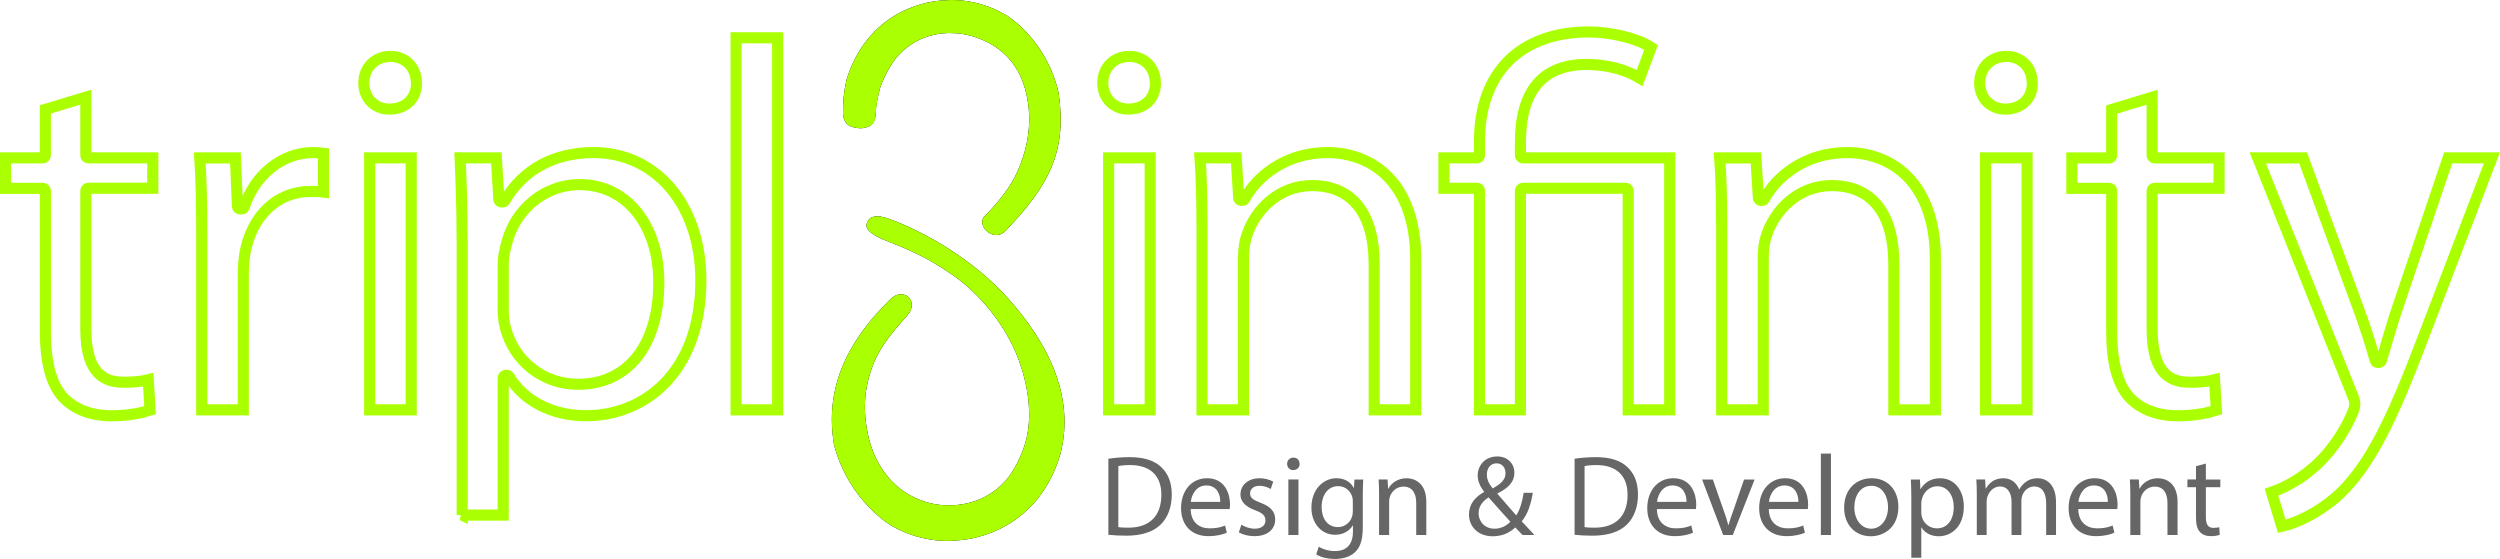
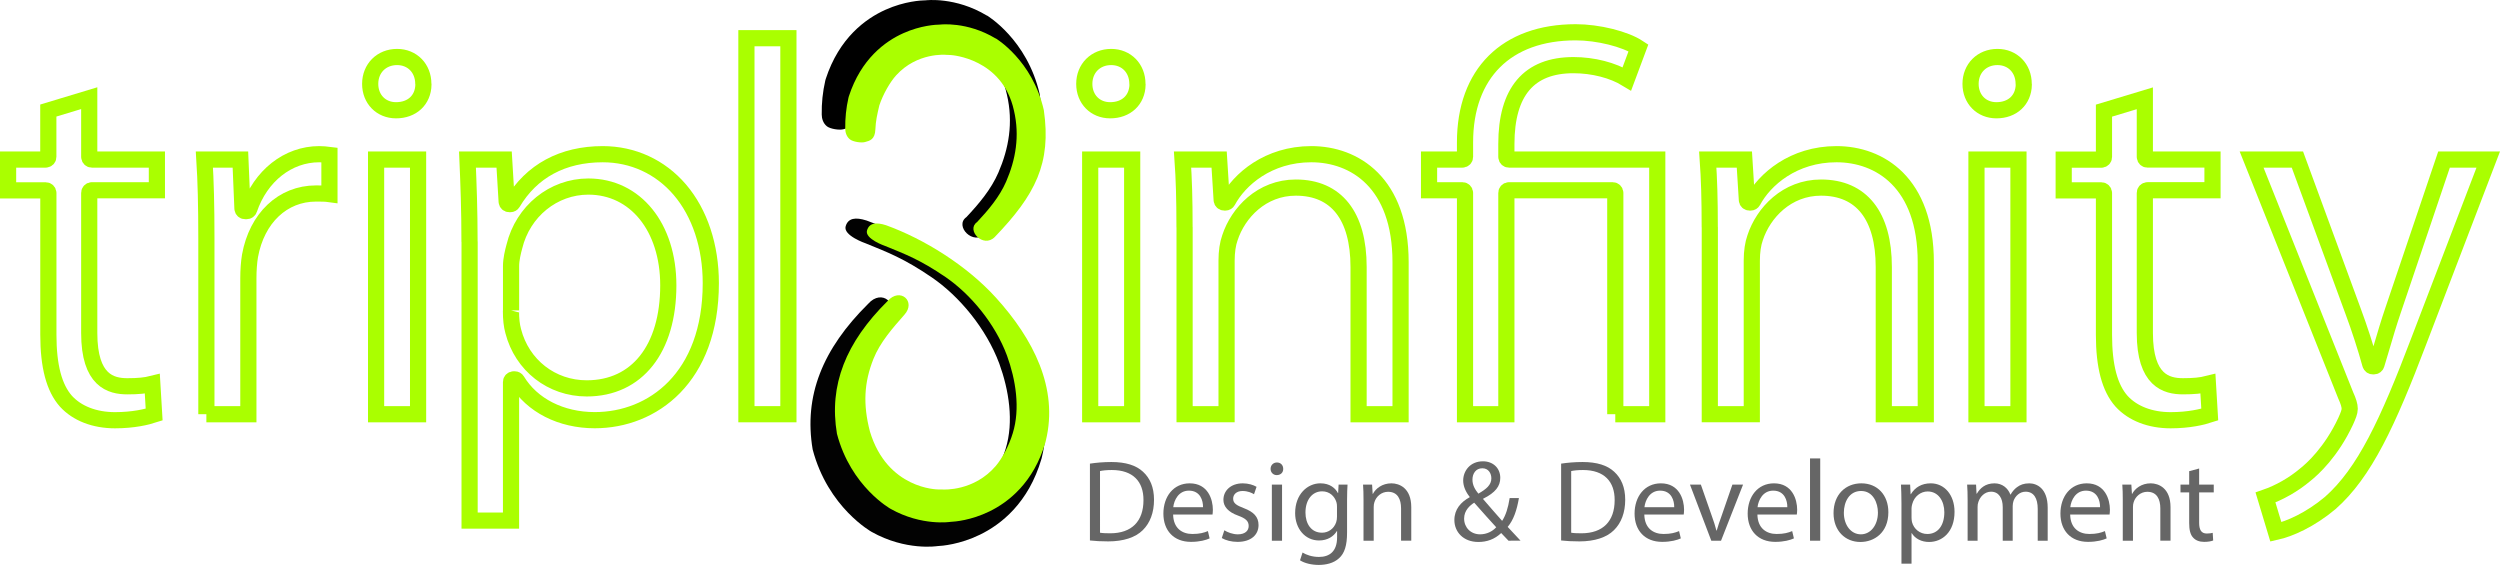
- <svg xmlns="http://www.w3.org/2000/svg" id="logo_x5F_tripl3inf" width="449.967px" height="100.608px" x="0px" y="0px" version="1.1" viewBox="0 0 449.967 100.608" enable-background="new 0 0 449.967 100.608" xml:space="preserve">
+ <svg xmlns="http://www.w3.org/2000/svg" id="logo_x5F_tripl3inf" width="309.074px" height="69.842px" x="0px" y="0px" version="1.1" viewBox="0 0 309.074 69.842" enable-background="new 0 0 309.074 69.842" xml:space="preserve">
  <g class="logo-tripl3inf-wrap">
    <g class="logo-tripl3inf-defs">
-       <path d="M181.134,2.771c-5.599-3.382-10.871-2.718-10.871-2.718 c-0.821,0.01-3.762,0.157-7.16,1.675c-3.549,1.587-8.279,5.018-10.664,12.343l-0.075,0.27 c-0.462,2.023-0.671,4.043-0.635,6.051c0.005,0.673,0.221,1.548,0.938,2.111c0.61,0.469,2.204,0.704,2.908,0.516 c0.951-0.264,1.876-0.479,2.049-2.487c-0.008-1.687,0.344-2.845,0.774-4.687 c0.726-2.174,2.083-4.55,3.288-5.873c4.135-4.543,9.697-4.006,9.764-4.004l0.92,0.04 c0.087,0.006,10.084,0.61,12.335,10.834c1.173,5.013,0.319,9.646-1.516,13.887 c-1.306,3.017-3.496,5.59-5.694,7.934c-2.208,1.548,1.22,5.206,3.471,2.908 c7.901-8.22,11.093-14.366,9.582-24.806c-2.231-9.773-9.411-14.02-9.411-14.02L181.134,2.771z" class="logo-tripl3inf-mask-piece-2" />
-       <path fill="#020202" d="M171.32,49.395c4.913,3.361,9.686,9.075,12.031,15.36 c1.688,4.643,2.638,10.328,1.122,15.191c-0.702,2.347-2.074,4.93-3.316,6.383 c-4.267,4.99-10.225,4.602-10.297,4.603l-0.985-0.012c-0.092-0.005-9.922-0.038-13.321-11.34 c-1.375-5.306-1.137-9.561,0.682-14.153c1.294-3.266,3.778-6.064,6.048-8.643c2.381-2.603-0.824-5.476-3.287-2.678 c-8.143,8.062-11.49,16.41-9.884,25.937c2.72,10.365,10.506,14.68,10.506,14.68 c6.097,3.424,11.679,2.533,11.679,2.533c0.877-0.037,4.014-0.292,7.593-2.029 c3.737-1.812,8.675-5.635,10.978-13.54l0.07-0.291c2.513-10.273-2.458-19.917-9.735-27.949 c-5.728-6.322-14.074-11.491-21.5-14.177c-1.954-0.625-3.273-0.445-3.713,1.013 c-0.502,1.664,3.557,3.052,3.557,3.052C163.379,44.9,166.349,45.994,171.32,49.395z" class="logo-tripl3inf-mask-piece-1" />
+       <path d="M122.004,1.924c-3.887-2.348-7.547-1.887-7.547-1.887 c-0.57,0.007-2.612,0.109-4.971,1.163c-2.463,1.101-5.747,3.483-7.403,8.569l-0.052,0.188 c-0.321,1.405-0.466,2.807-0.441,4.201c0.004,0.468,0.154,1.075,0.651,1.465 c0.423,0.326,1.53,0.488,2.019,0.358c0.66-0.183,1.302-0.332,1.422-1.727c-0.005-1.171,0.239-1.975,0.537-3.254 c0.504-1.51,1.446-3.159,2.283-4.077c2.871-3.153,6.732-2.781,6.779-2.779l0.639,0.028 c0.061,0.004,7,0.423,8.563,7.521c0.814,3.48,0.222,6.696-1.053,9.641c-0.906,2.094-2.427,3.881-3.953,5.508 c-1.533,1.075,0.847,3.614,2.409,2.019c5.485-5.707,7.701-9.973,6.652-17.221 c-1.549-6.785-6.533-9.732-6.533-9.732L122.004,1.924z" class="logo-tripl3inf-mask-piece-2" />
+       <path fill="#020202" d="M115.191,34.29c3.41,2.333,6.724,6.3,8.352,10.663 c1.172,3.223,1.831,7.17,0.779,10.546c-0.487,1.629-1.44,3.423-2.302,4.431c-2.962,3.464-7.098,3.195-7.148,3.195 l-0.683-0.008c-0.064-0.003-6.888-0.027-9.248-7.872c-0.955-3.683-0.789-6.637,0.473-9.825 c0.899-2.267,2.623-4.21,4.199-6c1.653-1.807-0.572-3.801-2.282-1.859 c-5.653,5.596-7.976,11.392-6.861,18.006c1.889,7.196,7.293,10.191,7.293,10.191 c4.233,2.377,8.107,1.758,8.107,1.758c0.609-0.026,2.787-0.203,5.271-1.409c2.594-1.258,6.023-3.912,7.621-9.4 l0.049-0.202c1.745-7.132-1.707-13.827-6.758-19.402c-3.977-4.389-9.77-7.977-14.925-9.842 c-1.357-0.434-2.272-0.309-2.578,0.703c-0.349,1.155,2.469,2.119,2.469,2.119 C109.678,31.17,111.74,31.93,115.191,34.29z" class="logo-tripl3inf-mask-piece-1" />
    </g>
    <g class="logo-tripl3inf-content">
      <g fill="none" stroke="#AAFF00" stroke-width="2" class="logo-tripl3inf-letters">
-         <path d="M20.038,74.838c-3.642,0-6.744-1.202-8.737-3.386 c-2.104-2.369-3.13-6.241-3.13-11.832V34.371c0-0.259-0.21-0.469-0.469-0.469H1v-5.487h6.694 c0.259,0,0.469-0.21,0.469-0.469v-8.259l7.288-2.203v10.461c0,0.259,0.21,0.469,0.469,0.469h11.579v5.469H15.92 c-0.259,0-0.469,0.21-0.469,0.469v24.963c0,8.495,3.874,9.477,6.789,9.477c1.914,0,3.224-0.125,4.444-0.434 l0.327,5.469C25.72,74.25,23.328,74.838,20.038,74.838z" />
-         <path d="M36.314,73.766V42.388c-0.001-5.79-0.11-10.13-0.353-13.972 h6.414l0.364,8.732c0.01,0.251,0.217,0.449,0.469,0.449h0.286c0.201,0,0.38-0.128,0.444-0.319 c2.02-5.965,6.913-9.819,12.467-9.819c0.669,0,1.22,0.06,1.827,0.137V34.56 c-0.729-0.1-1.489-0.1-2.4-0.1c-5.909,0-10.52,4.356-11.746,11.097c-0.187,1.118-0.294,2.576-0.294,4.006 v24.204H36.314L36.314,73.766L36.314,73.766z" />
-         <path d="M66.536,73.766V28.415h7.478v45.351h-7.478V73.766z M70.085,19.637c-2.665,0-4.599-1.975-4.599-4.695c0-2.776,2.015-4.791,4.791-4.791c2.707,0,4.672,2.015,4.672,4.791 c0,0.049,0.007,0.096,0.021,0.14C74.905,17.812,72.959,19.637,70.085,19.637z" />
-         <path d="M83.189,92.713l0.001-49.647c0-0.04-0.005-0.079-0.015-0.117 c-0.002-5.536-0.17-10.054-0.362-14.534h6.527l0.451,7.497c0.015,0.248,0.22,0.441,0.468,0.441h0.192 c0.166,0,0.319-0.087,0.403-0.23c3.362-5.668,8.911-8.664,16.046-8.664c5.366,0,10.242,2.245,13.728,6.321 c3.558,4.16,5.518,10.074,5.518,16.651c0,16.853-10.379,24.397-20.666,24.397c-6.007,0-11.184-2.633-13.848-7.043 c-0.085-0.14-0.237-0.226-0.402-0.226h-0.192c-0.259,0-0.469,0.21-0.469,0.469v24.684h-7.381L83.189,92.713 L83.189,92.713z M90.573,55.277c-0.011,0.038-0.016,0.077-0.016,0.118c0,1.436,0.127,2.569,0.399,3.566 c1.574,6.1,6.836,10.203,13.092,10.203c8.961,0,14.528-7.032,14.528-18.353c0-10.356-5.856-17.589-14.24-17.589 c-6.232,0-11.65,4.395-13.176,10.687c-0.25,0.918-0.586,2.291-0.586,3.459v7.91L90.573,55.277L90.573,55.277z" />
-         <path d="M132.487,6.803h7.478v66.963h-7.478V6.803z" />
-         <path d="M199.537,73.766V28.415h7.478v45.351h-7.478V73.766z M203.085,19.637c-2.665,0-4.599-1.975-4.599-4.695c0-2.776,2.015-4.791,4.792-4.791 c2.707,0,4.672,2.015,4.672,4.791c0,0.049,0.007,0.096,0.021,0.14C207.906,17.812,205.96,19.637,203.085,19.637z" />
-         <path d="M247.334,73.768V47.551c0-9.121-3.97-14.145-11.18-14.145 c-6.089,0-10.28,4.485-11.732,8.931c-0.383,1.052-0.597,2.501-0.597,4.066v27.361h-7.478 c0,0,0.001-33.281,0.001-33.289c0-0.035-0.004-0.069-0.011-0.103c-0.001-4.922-0.106-8.543-0.347-11.957h6.513 l0.452,7.212c0.015,0.247,0.22,0.44,0.468,0.44h0.192c0.173,0,0.332-0.096,0.414-0.248 c2.056-3.856,7.189-8.359,14.887-8.359c7.685,0,15.896,5.052,15.896,19.232v27.076L247.334,73.768 L247.334,73.768z" />
-         <path d="M293.051,73.766V34.355c0-0.259-0.21-0.469-0.469-0.469h-18.458 c-0.259,0-0.469,0.21-0.469,0.469v39.411h-7.364V34.353c0-0.259-0.21-0.469-0.469-0.469h-5.936v-5.469h5.936 c0.259,0,0.469-0.21,0.469-0.469v-2.582c0-12.282,7.368-19.615,19.711-19.615c4.004,0,8.803,1.201,11.177,2.769 l-2.06,5.521c-2.511-1.534-6.017-2.438-9.518-2.438c-7.927,0-11.946,4.727-11.946,14.05v2.294 c0,0.259,0.21,0.469,0.469,0.469h26.404v45.351h-7.476V73.766z" />
-         <path d="M340.868,73.768V47.551c0-9.121-3.971-14.145-11.181-14.145 c-6.088,0-10.278,4.485-11.729,8.931c-0.382,1.047-0.596,2.497-0.596,4.066v27.361h-7.479l0.001-33.289 c0-0.036-0.004-0.071-0.012-0.105c-0.001-4.915-0.107-8.534-0.35-11.954h6.517l0.45,7.212 c0.015,0.247,0.22,0.44,0.468,0.44h0.192c0.173,0,0.332-0.096,0.414-0.248 c2.058-3.856,7.191-8.359,14.886-8.359c7.685,0,15.897,5.052,15.897,19.232v27.076h-7.478V73.768z" />
-         <path d="M357.372,73.766V28.415h7.477v45.351h-7.477V73.766z M360.921,19.637c-2.666,0-4.601-1.975-4.601-4.695c0-2.776,2.014-4.791,4.79-4.791 c2.707,0,4.671,2.015,4.671,4.791c0,0.05,0.008,0.098,0.022,0.143C365.737,17.814,363.792,19.637,360.921,19.637z" />
-         <path d="M391.948,74.838c-3.643,0-6.746-1.202-8.738-3.386 c-2.105-2.369-3.131-6.24-3.131-11.832V34.371c0-0.259-0.21-0.469-0.469-0.469h-6.703v-5.468h6.703 c0.259,0,0.469-0.21,0.469-0.469v-8.259l7.277-2.199v10.44c0,0.259,0.21,0.469,0.469,0.469h11.58v5.469h-11.58 c-0.259,0-0.469,0.21-0.469,0.469v24.963c0,8.495,3.875,9.477,6.79,9.477c1.913,0,3.223-0.125,4.445-0.435 l0.327,5.47C397.628,74.25,395.238,74.838,391.948,74.838z" />
-         <path d="M408.844,88.595c2.467-0.852,5.026-2.314,7.085-4.054 c1.303-1.032,4.639-4.048,7.199-9.534c0.432-0.97,0.713-1.644,0.713-2.205c0-0.576-0.22-1.313-0.712-2.394 l-16.758-41.991l8.157-0.001l9.93,27.047c1.101,2.944,2.271,6.556,3.053,9.428 c0.055,0.204,0.241,0.346,0.453,0.346h0.192c0.205,0,0.387-0.134,0.448-0.331 c0.289-0.935,0.59-1.958,0.906-3.03c0.607-2.065,1.296-4.405,2.052-6.615l9.075-26.846h7.875l-12.381,32.358 c-5.513,14.525-9.655,23.415-15.748,28.795c-3.598,3.025-7.284,4.627-9.691,5.162L408.844,88.595z" />
+         <path d="M14.217,51.953c-2.528,0-4.682-0.835-6.065-2.35 c-1.461-1.645-2.173-4.333-2.173-8.214V23.86c0-0.18-0.146-0.326-0.326-0.326H1v-3.809h4.647 c0.18,0,0.326-0.146,0.326-0.326v-5.733l5.059-1.529v7.262c0,0.18,0.146,0.326,0.326,0.326h8.038v3.797h-8.038 c-0.18,0-0.326,0.146-0.326,0.326v17.329c0,5.897,2.689,6.579,4.713,6.579c1.328,0,2.238-0.087,3.085-0.301 l0.227,3.797C18.161,51.545,16.5,51.953,14.217,51.953z" />
+         <path d="M25.515,51.209V29.426c-0.001-4.02-0.076-7.033-0.245-9.699 h4.452l0.253,6.062C29.983,25.963,30.127,26.1,30.301,26.1h0.198c0.14,0,0.264-0.089,0.308-0.221 c1.402-4.141,4.799-6.816,8.654-6.816c0.464,0,0.847,0.042,1.268,0.095v4.834c-0.506-0.07-1.033-0.07-1.666-0.07 c-4.102,0-7.303,3.024-8.154,7.703c-0.13,0.776-0.204,1.788-0.204,2.781V51.209h-5.191L25.515,51.209 L25.515,51.209z" />
+         <path d="M46.496,51.209V19.726h5.191V51.209h-5.191V51.209z M48.959,13.632 c-1.85,0-3.193-1.371-3.193-3.26c0-1.927,1.399-3.326,3.326-3.326c1.879,0,3.243,1.399,3.243,3.326 c0,0.034,0.005,0.066,0.015,0.097C52.306,12.365,50.954,13.632,48.959,13.632z" />
+         <path d="M58.056,64.362l0-34.465c0-0.028-0.004-0.055-0.01-0.081 c-0.002-3.843-0.118-6.979-0.251-10.09h4.531l0.313,5.205c0.01,0.172,0.153,0.306,0.325,0.306h0.133 c0.115,0,0.221-0.061,0.28-0.16c2.334-3.934,6.186-6.014,11.139-6.014c3.725,0,7.11,1.558,9.53,4.388 c2.47,2.888,3.83,6.993,3.83,11.559c0,11.699-7.205,16.936-14.346,16.936c-4.17,0-7.764-1.828-9.614-4.889 c-0.059-0.097-0.165-0.157-0.279-0.157h-0.133c-0.18,0-0.326,0.145-0.326,0.326v17.136H58.056L58.056,64.362 L58.056,64.362z M63.182,38.374c-0.007,0.026-0.011,0.054-0.011,0.082c0,0.997,0.088,1.784,0.277,2.476 c1.093,4.235,4.746,7.083,9.089,7.083c6.221,0,10.085-4.882,10.085-12.741c0-7.189-4.065-12.21-9.886-12.21 c-4.326,0-8.088,3.051-9.147,7.419c-0.173,0.637-0.407,1.59-0.407,2.401v5.492L63.182,38.374L63.182,38.374z" />
+         <path d="M92.279,4.723h5.191v46.486h-5.191V4.723z" />
+         <path d="M134.78,51.209V19.726h5.191V51.209h-5.191V51.209z M137.243,13.632c-1.85,0-3.193-1.371-3.193-3.26c0-1.927,1.399-3.326,3.326-3.326 c1.879,0,3.243,1.399,3.243,3.326c0,0.034,0.005,0.066,0.015,0.097C140.59,12.365,139.238,13.632,137.243,13.632z" />
+         <path d="M167.961,51.21V33.01c0-6.332-2.756-9.819-7.761-9.819 c-4.227,0-7.136,3.114-8.145,6.2c-0.266,0.73-0.414,1.736-0.414,2.823v18.994h-5.191 c0,0,0-23.104,0-23.11c0-0.024-0.003-0.048-0.008-0.071c-0.001-3.417-0.074-5.931-0.241-8.301h4.521 l0.314,5.006c0.011,0.172,0.153,0.305,0.325,0.305h0.134c0.12,0,0.231-0.066,0.287-0.172 c1.427-2.677,4.99-5.803,10.334-5.803c5.335,0,11.036,3.507,11.036,13.351V51.21L167.961,51.21L167.961,51.21z" />
+         <path d="M199.698,51.209V23.849c0-0.18-0.146-0.326-0.326-0.326 h-12.814c-0.18,0-0.326,0.146-0.326,0.326v27.36h-5.112V23.848c0-0.18-0.145-0.326-0.326-0.326h-4.121v-3.796 h4.121c0.18,0,0.326-0.146,0.326-0.326v-1.792c0-8.526,5.115-13.617,13.683-13.617 c2.78,0,6.111,0.834,7.759,1.922l-1.43,3.833c-1.743-1.065-4.177-1.692-6.608-1.692 c-5.503,0-8.293,3.282-8.293,9.754v1.593c0,0.18,0.146,0.326,0.326,0.326h18.33V51.209h-5.19V51.209z" />
+         <path d="M232.892,51.21V33.01c0-6.332-2.757-9.819-7.762-9.819 c-4.227,0-7.135,3.114-8.143,6.2c-0.265,0.727-0.413,1.733-0.413,2.823v18.994h-5.192l0.001-23.11 c0-0.025-0.003-0.049-0.008-0.073c-0.001-3.412-0.075-5.925-0.243-8.299h4.524l0.312,5.006 c0.011,0.172,0.153,0.305,0.325,0.305h0.134c0.12,0,0.231-0.066,0.287-0.172 c1.428-2.677,4.992-5.803,10.334-5.803c5.335,0,11.036,3.507,11.036,13.351v18.796h-5.191V51.21z" />
+         <path d="M244.35,51.209V19.726h5.191V51.209h-5.191V51.209z M246.813,13.632c-1.851,0-3.194-1.371-3.194-3.26c0-1.927,1.398-3.326,3.325-3.326c1.879,0,3.243,1.399,3.243,3.326 c0,0.035,0.005,0.068,0.015,0.099C250.157,12.366,248.806,13.632,246.813,13.632z" />
+         <path d="M268.352,51.953c-2.529,0-4.683-0.835-6.066-2.35 c-1.462-1.644-2.173-4.332-2.173-8.214V23.86c0-0.18-0.145-0.326-0.326-0.326h-4.653v-3.796h4.653 c0.18,0,0.326-0.146,0.326-0.326v-5.734l5.052-1.527v7.247c0,0.18,0.145,0.326,0.326,0.326h8.039v3.797 h-8.039c-0.18,0-0.326,0.146-0.326,0.326v17.329c0,5.897,2.69,6.579,4.713,6.579 c1.328,0,2.237-0.087,3.086-0.302l0.227,3.797C272.295,51.545,270.636,51.953,268.352,51.953z" />
+         <path d="M280.082,61.503c1.712-0.591,3.489-1.606,4.918-2.814 c0.905-0.717,3.22-2.81,4.998-6.619c0.3-0.674,0.495-1.141,0.495-1.531c0-0.4-0.152-0.912-0.494-1.662 l-11.633-29.151l5.662-0l6.894,18.776c0.764,2.043,1.577,4.551,2.12,6.545 c0.038,0.142,0.167,0.24,0.314,0.24h0.133c0.143,0,0.269-0.093,0.311-0.23c0.201-0.649,0.41-1.359,0.629-2.103 c0.422-1.433,0.9-3.058,1.425-4.592l6.3-18.637h5.467L299.026,42.189c-3.827,10.083-6.702,16.255-10.932,19.99 c-2.498,2.1-5.056,3.212-6.728,3.583L280.082,61.503z" />
      </g>
      <g class="logo-tripl3inf-infsym">
        <g fill="none" class="logo-tripl3inf-infsympaths">
-           <path d="M175.143,43.337c0,0,14.774-10.335,12.429-26.743 c0,0,0.252-12.89-16.254-13.593c-18.599-0.469-17.516,23.675-17.516,23.686" class="logo-tripl3inf-infsympath-1" />
-           <path d="M152.474,38.931c0,0,10.011,2.294,19.699,8.783 c14.774,12.138,16.65,20.012,16.65,29.627c-0.998,11.987-10.733,17.057-17.997,17.239 c0,0-9.284,1.714-15.929-10.047c-4.378-8.442-1.065-16.898-1.106-17.041c0,0,2.727-8.961,11.034-14.618" class="logo-tripl3inf-infsympath-2" />
+           <path d="M119.303,30.415c0,0,9.344-6.537,7.861-16.914 c0,0,0.16-8.152-10.28-8.597c-11.763-0.297-11.078,14.974-11.078,14.98" class="logo-tripl3inf-infsympath-1" />
+           <path d="M104.965,27.628c0,0,6.332,1.451,12.459,5.555 c9.344,7.677,10.531,12.657,10.531,18.738c-0.631,7.581-6.788,10.788-11.383,10.903 c0,0-5.872,1.084-10.074-6.354c-2.769-5.34-0.673-10.688-0.7-10.778c0,0,1.724-5.668,6.979-9.245" class="logo-tripl3inf-infsympath-2" />
        </g>
        <g fill="#AAFF00" class="logo-tripl3inf-infsymwhole">
-           <path d="M181.134,2.771c-5.599-3.382-10.871-2.718-10.871-2.718 c-0.821,0.01-3.762,0.157-7.16,1.675c-3.549,1.587-8.279,5.018-10.664,12.343l-0.075,0.27 c-0.462,2.023-0.661,4.043-0.635,6.051c0.009,0.673,0.219,1.551,0.938,2.111 c0.607,0.472,2.205,0.707,2.908,0.516c0.953-0.259,1.967-0.473,2.049-2.487 c0.069-1.686,0.344-2.845,0.774-4.687c0.726-2.174,2.083-4.55,3.288-5.873 c4.135-4.543,9.697-4.006,9.764-4.004l0.92,0.04c0.087,0.006,10.084,0.61,12.335,10.834 c1.173,5.013,0.319,9.646-1.516,13.887c-1.306,3.017-3.496,5.59-5.694,7.934 c-2.208,1.548,1.22,5.206,3.471,2.908c7.901-8.22,11.093-14.366,9.582-24.806 c-2.231-9.773-9.411-14.02-9.411-14.02L181.134,2.771z" />
-           <path d="M171.32,49.395c4.913,3.361,9.686,9.075,12.031,15.36 c1.688,4.643,2.638,10.328,1.122,15.191c-0.702,2.347-2.074,4.93-3.316,6.383 c-4.267,4.99-10.225,4.602-10.297,4.603l-0.985-0.012c-0.092-0.005-9.922-0.038-13.321-11.34 c-1.375-5.306-1.137-9.561,0.682-14.153c1.294-3.266,3.778-6.064,6.048-8.643c2.381-2.603-0.824-5.476-3.287-2.678 c-8.143,8.062-11.49,16.41-9.884,25.937c2.72,10.365,10.506,14.68,10.506,14.68 c6.097,3.424,11.679,2.533,11.679,2.533c0.877-0.037,4.014-0.292,7.593-2.029 c3.737-1.812,8.675-5.635,10.978-13.54l0.07-0.291c2.513-10.273-2.458-19.917-9.735-27.949 c-5.728-6.322-14.074-11.491-21.5-14.177c-1.954-0.625-3.273-0.445-3.713,1.013 c-0.502,1.664,3.557,3.052,3.557,3.052C163.379,44.9,166.349,45.994,171.32,49.395z" />
+           <path d="M123.092,4.758c-3.541-2.139-6.875-1.719-6.875-1.719 c-0.519,0.006-2.379,0.099-4.529,1.06c-2.244,1.004-5.236,3.174-6.744,7.807l-0.047,0.171 c-0.292,1.28-0.418,2.557-0.402,3.827c0.005,0.426,0.138,0.981,0.593,1.335 c0.384,0.299,1.395,0.447,1.839,0.326c0.602-0.164,1.244-0.299,1.296-1.573 c0.043-1.066,0.218-1.799,0.489-2.965c0.459-1.375,1.318-2.878,2.08-3.715 c2.615-2.873,6.133-2.534,6.176-2.532l0.582,0.025c0.055,0.004,6.378,0.386,7.802,6.852 c0.742,3.171,0.202,6.101-0.959,8.783c-0.826,1.908-2.211,3.535-3.601,5.018 c-1.397,0.979,0.771,3.293,2.195,1.839c4.997-5.199,7.016-9.086,6.06-15.689 c-1.411-6.181-5.952-8.867-5.952-8.867L123.092,4.758z" />
+           <path d="M116.885,34.246c3.107,2.126,6.126,5.74,7.609,9.715c1.068,2.937,1.669,6.532,0.71,9.608 c-0.444,1.484-1.311,3.118-2.097,4.037c-2.699,3.156-6.467,2.911-6.513,2.911L115.971,60.51 c-0.058-0.003-6.275-0.024-8.425-7.172c-0.87-3.356-0.719-6.047,0.431-8.951 c0.819-2.066,2.389-3.835,3.825-5.466c1.506-1.646-0.521-3.463-2.079-1.694 c-5.15,5.099-7.267,10.379-6.251,16.404c1.72,6.556,6.645,9.285,6.645,9.285 c3.856,2.166,7.386,1.602,7.386,1.602c0.555-0.024,2.539-0.185,4.802-1.283c2.364-1.146,5.487-3.564,6.944-8.564 l0.044-0.184c1.589-6.497-1.555-12.597-6.157-17.677c-3.623-3.998-8.901-7.267-13.598-8.967 c-1.236-0.396-2.07-0.281-2.348,0.64c-0.318,1.053,2.249,1.93,2.249,1.93 C111.862,31.403,113.74,32.095,116.885,34.246z" />
        </g>
      </g>
      <g fill="#666666" class="logo-tripl3inf-desanddev">
-         <path d="M199.49,82.567c1.094-0.165,2.394-0.288,3.819-0.288c2.58,0,4.417,0.598,5.635,1.734 c1.238,1.135,1.961,2.745,1.961,4.995c0,2.271-0.702,4.128-2.002,5.407c-1.3,1.3-3.447,2.002-6.151,2.002 c-1.28,0-2.353-0.062-3.261-0.165V82.567L199.49,82.567L199.49,82.567z M201.286,94.87 c0.454,0.083,1.114,0.103,1.817,0.103c3.839,0,5.924-2.146,5.924-5.903c0.021-3.282-1.837-5.366-5.635-5.366 c-0.929,0-1.631,0.083-2.105,0.186L201.286,94.87L201.286,94.87z" />
-         <path d="M214.307,91.629c0.041,2.456,1.61,3.467,3.426,3.467c1.3,0,2.085-0.227,2.766-0.516 l0.31,1.3c-0.64,0.289-1.734,0.619-3.323,0.619c-3.075,0-4.912-2.023-4.912-5.036s1.775-5.387,4.685-5.387 c3.261,0,4.128,2.869,4.128,4.706c0,0.371-0.041,0.66-0.062,0.847H214.307z M219.632,90.328 c0.021-1.156-0.475-2.951-2.518-2.951c-1.837,0-2.642,1.692-2.787,2.951H219.632z" />
-         <path d="M223.429,94.436c0.537,0.351,1.486,0.723,2.394,0.723c1.321,0,1.94-0.66,1.94-1.486 c0-0.867-0.516-1.341-1.858-1.837c-1.796-0.639-2.642-1.63-2.642-2.827c0-1.61,1.3-2.931,3.447-2.931 c1.011,0,1.899,0.289,2.456,0.619l-0.454,1.321c-0.392-0.248-1.115-0.578-2.043-0.578 c-1.073,0-1.672,0.619-1.672,1.362c0,0.826,0.599,1.197,1.899,1.692c1.734,0.66,2.621,1.528,2.621,3.014 c0,1.754-1.362,2.993-3.736,2.993c-1.094,0-2.105-0.268-2.807-0.681L223.429,94.436z" />
-         <path d="M233.913,83.496c0.021,0.619-0.434,1.115-1.156,1.115c-0.64,0-1.094-0.496-1.094-1.115 c0-0.64,0.475-1.135,1.135-1.135C233.479,82.362,233.913,82.856,233.913,83.496z M231.89,96.293v-9.99h1.816 v9.99H231.89z" />
-         <path d="M245.367,86.304c-0.041,0.722-0.083,1.527-0.083,2.745v5.8c0,2.291-0.454,3.695-1.424,4.561 c-0.97,0.908-2.374,1.197-3.633,1.197c-1.197,0-2.518-0.289-3.323-0.826l0.454-1.383 c0.66,0.413,1.692,0.785,2.931,0.785c1.858,0,3.22-0.97,3.22-3.489v-1.114h-0.041 c-0.557,0.929-1.631,1.672-3.179,1.672c-2.476,0-4.252-2.105-4.252-4.871c0-3.385,2.209-5.305,4.5-5.305 c1.734,0,2.683,0.908,3.117,1.734h0.042l0.083-1.506h1.589V86.304z M243.489,90.246 c0-0.31-0.021-0.578-0.103-0.826c-0.33-1.052-1.218-1.92-2.539-1.92c-1.734,0-2.972,1.466-2.972,3.777 c0,1.961,0.991,3.591,2.952,3.591c1.114,0,2.126-0.702,2.518-1.858c0.103-0.31,0.144-0.66,0.144-0.97V90.246 z" />
-         <path d="M248.214,89.007c0-1.032-0.021-1.878-0.083-2.704h1.61l0.103,1.651h0.042 c0.495-0.949,1.651-1.878,3.302-1.878c1.383,0,3.529,0.826,3.529,4.252v5.965h-1.816v-5.758 c0-1.61-0.599-2.951-2.312-2.951c-1.197,0-2.126,0.846-2.436,1.857c-0.083,0.227-0.124,0.537-0.124,0.847v6.006 h-1.816L248.214,89.007L248.214,89.007z" />
-         <path d="M274.033,96.293c-0.392-0.392-0.764-0.784-1.3-1.362c-1.197,1.114-2.539,1.589-4.066,1.589 c-2.704,0-4.272-1.817-4.272-3.901c0-1.899,1.135-3.199,2.724-4.066v-0.062c-0.722-0.908-1.156-1.919-1.156-2.91 c0-1.693,1.218-3.427,3.529-3.427c1.734,0,3.076,1.156,3.076,2.951c0,1.466-0.847,2.621-3.055,3.715v0.062 c1.177,1.362,2.498,2.889,3.385,3.88c0.64-0.97,1.073-2.312,1.341-4.066h1.651 c-0.371,2.188-0.97,3.921-2.002,5.139c0.743,0.784,1.465,1.568,2.291,2.456L274.033,96.293L274.033,96.293z M271.846,93.899c-0.826-0.908-2.374-2.601-3.921-4.375c-0.743,0.475-1.796,1.362-1.796,2.827 c0,1.589,1.177,2.807,2.848,2.807C270.173,95.158,271.185,94.621,271.846,93.899z M267.614,85.416 c0,0.991,0.454,1.754,1.052,2.498c1.403-0.805,2.312-1.548,2.312-2.725c0-0.846-0.475-1.795-1.61-1.795 C268.213,83.393,267.614,84.343,267.614,85.416z" />
-         <path d="M283.403,82.567c1.094-0.165,2.394-0.288,3.818-0.288c2.58,0,4.417,0.598,5.635,1.734 c1.239,1.135,1.961,2.745,1.961,4.995c0,2.271-0.702,4.128-2.002,5.407c-1.3,1.3-3.447,2.002-6.15,2.002 c-1.28,0-2.353-0.062-3.261-0.165V82.567L283.403,82.567L283.403,82.567z M285.198,94.87 c0.455,0.083,1.115,0.103,1.817,0.103c3.839,0,5.924-2.146,5.924-5.903c0.021-3.282-1.837-5.366-5.635-5.366 c-0.929,0-1.631,0.083-2.105,0.186V94.87z" />
-         <path d="M298.22,91.629c0.041,2.456,1.61,3.467,3.426,3.467c1.3,0,2.084-0.227,2.765-0.516 l0.309,1.3c-0.64,0.289-1.734,0.619-3.323,0.619c-3.075,0-4.912-2.023-4.912-5.036s1.775-5.387,4.686-5.387 c3.261,0,4.128,2.869,4.128,4.706c0,0.371-0.041,0.66-0.062,0.847H298.22z M303.546,90.328 c0.021-1.156-0.475-2.951-2.518-2.951c-1.837,0-2.642,1.692-2.786,2.951H303.546z" />
-         <path d="M308.291,86.304l1.961,5.614c0.33,0.908,0.598,1.734,0.805,2.559h0.062 c0.227-0.826,0.516-1.651,0.847-2.559l1.94-5.614h1.899l-3.921,9.99h-1.734l-3.798-9.99H308.291z" />
-         <path d="M318.361,91.629c0.041,2.456,1.61,3.467,3.426,3.467c1.3,0,2.084-0.227,2.765-0.516 l0.309,1.3c-0.64,0.289-1.734,0.619-3.323,0.619c-3.075,0-4.912-2.023-4.912-5.036s1.775-5.387,4.686-5.387 c3.261,0,4.128,2.869,4.128,4.706c0,0.371-0.041,0.66-0.062,0.847H318.361z M323.687,90.328 c0.021-1.156-0.475-2.951-2.518-2.951c-1.837,0-2.642,1.692-2.786,2.951H323.687z" />
-         <path d="M327.731,81.639h1.816v14.654h-1.816V81.639z" />
-         <path d="M341.682,91.216c0,3.695-2.559,5.305-4.974,5.305c-2.704,0-4.789-1.982-4.789-5.139 c0-3.344,2.188-5.305,4.954-5.305C339.741,86.076,341.682,88.161,341.682,91.216z M333.756,91.319 c0,2.188,1.259,3.839,3.034,3.839c1.734,0,3.034-1.631,3.034-3.88c0-1.692-0.846-3.839-2.993-3.839 C334.685,87.439,333.756,89.42,333.756,91.319z" />
-         <path d="M344.013,89.565c0-1.28-0.042-2.312-0.083-3.261h1.631l0.083,1.713h0.041 c0.743-1.218,1.919-1.94,3.55-1.94c2.415,0,4.231,2.043,4.231,5.077c0,3.591-2.188,5.367-4.541,5.367 c-1.321,0-2.476-0.578-3.075-1.569h-0.041v5.428h-1.795V89.565L344.013,89.565L344.013,89.565z M345.808,92.228 c0,0.268,0.041,0.516,0.083,0.743c0.33,1.259,1.424,2.126,2.724,2.126c1.92,0,3.034-1.568,3.034-3.86 c0-2.002-1.053-3.716-2.972-3.716c-1.239,0-2.394,0.888-2.746,2.25c-0.062,0.227-0.124,0.496-0.124,0.743 L345.808,92.228L345.808,92.228L345.808,92.228z" />
-         <path d="M355.796,89.007c0-1.032-0.021-1.878-0.083-2.704h1.589l0.083,1.61h0.062 c0.557-0.949,1.486-1.837,3.137-1.837c1.362,0,2.394,0.826,2.828,2.002h0.041 c0.309-0.557,0.702-0.991,1.114-1.3c0.598-0.454,1.259-0.702,2.209-0.702c1.321,0,3.282,0.867,3.282,4.334 v5.883h-1.775V90.638c0-1.92-0.702-3.075-2.167-3.075c-1.032,0-1.837,0.764-2.147,1.651 c-0.083,0.247-0.144,0.577-0.144,0.908v6.171h-1.775v-5.986c0-1.589-0.702-2.745-2.085-2.745 c-1.135,0-1.961,0.908-2.25,1.816c-0.103,0.268-0.144,0.578-0.144,0.888v6.027h-1.775V89.007z" />
-         <path d="M374.059,91.629c0.041,2.456,1.61,3.467,3.426,3.467c1.3,0,2.084-0.227,2.765-0.516 l0.309,1.3c-0.64,0.289-1.734,0.619-3.323,0.619c-3.075,0-4.912-2.023-4.912-5.036s1.775-5.387,4.686-5.387 c3.261,0,4.128,2.869,4.128,4.706c0,0.371-0.041,0.66-0.062,0.847H374.059z M379.385,90.328 c0.021-1.156-0.475-2.951-2.518-2.951c-1.837,0-2.642,1.692-2.786,2.951H379.385z" />
-         <path d="M383.429,89.007c0-1.032-0.021-1.878-0.083-2.704h1.61l0.104,1.651h0.041 c0.495-0.949,1.651-1.878,3.302-1.878c1.383,0,3.529,0.826,3.529,4.252v5.965h-1.816v-5.758 c0-1.61-0.598-2.951-2.312-2.951c-1.197,0-2.126,0.846-2.436,1.857c-0.083,0.227-0.124,0.537-0.124,0.847v6.006 h-1.816V89.007z" />
-         <path d="M397.028,83.435v2.869h2.601v1.383h-2.601v5.387c0,1.239,0.351,1.94,1.362,1.94 c0.475,0,0.826-0.062,1.052-0.124l0.083,1.362c-0.351,0.144-0.908,0.248-1.61,0.248 c-0.847,0-1.528-0.268-1.961-0.764c-0.516-0.537-0.702-1.424-0.702-2.601v-5.449h-1.548v-1.383h1.548v-2.394 L397.028,83.435z" />
+         <path d="M134.747,57.319c0.76-0.115,1.662-0.2,2.651-0.2c1.791,0,3.066,0.415,3.912,1.203 c0.86,0.788,1.361,1.906,1.361,3.467c0,1.576-0.487,2.866-1.39,3.754c-0.903,0.902-2.393,1.39-4.27,1.39 c-0.889,0-1.633-0.043-2.264-0.115v-9.5L134.747,57.319L134.747,57.319z M135.994,65.859 c0.315,0.057,0.774,0.072,1.261,0.072c2.665,0,4.112-1.49,4.112-4.098c0.014-2.278-1.275-3.725-3.912-3.725 c-0.645,0-1.132,0.057-1.462,0.129L135.994,65.859L135.994,65.859z" />
+         <path d="M145.033,63.609c0.029,1.705,1.118,2.407,2.378,2.407c0.903,0,1.447-0.157,1.92-0.358 l0.215,0.903c-0.444,0.201-1.204,0.43-2.307,0.43c-2.135,0-3.41-1.404-3.41-3.496 c0-2.092,1.232-3.74,3.252-3.74c2.264,0,2.866,1.992,2.866,3.267c0,0.258-0.029,0.458-0.043,0.588H145.033z M148.73,62.706c0.014-0.803-0.33-2.049-1.748-2.049c-1.275,0-1.834,1.175-1.934,2.049H148.73z" />
+         <path d="M151.365,65.558c0.372,0.243,1.032,0.502,1.662,0.502c0.917,0,1.347-0.458,1.347-1.032 c0-0.602-0.358-0.931-1.29-1.275c-1.247-0.444-1.834-1.132-1.834-1.963c0-1.118,0.903-2.035,2.393-2.035 c0.702,0,1.318,0.201,1.705,0.43l-0.315,0.917c-0.272-0.172-0.774-0.401-1.419-0.401 c-0.745,0-1.16,0.43-1.16,0.946c0,0.573,0.415,0.831,1.318,1.175c1.204,0.458,1.82,1.06,1.82,2.092 c0,1.218-0.946,2.078-2.593,2.078c-0.76,0-1.462-0.186-1.949-0.473L151.365,65.558z" />
+         <path d="M158.644,57.964c0.014,0.43-0.301,0.774-0.803,0.774c-0.444,0-0.759-0.344-0.759-0.774 c0-0.444,0.33-0.788,0.788-0.788C158.342,57.176,158.644,57.519,158.644,57.964z M157.239,66.847v-6.935H158.5 v6.935H157.239z" />
+         <path d="M166.595,59.913c-0.029,0.501-0.058,1.06-0.058,1.906v4.026 c0,1.591-0.315,2.565-0.989,3.166c-0.673,0.631-1.648,0.831-2.522,0.831c-0.831,0-1.748-0.201-2.307-0.573 l0.315-0.96c0.459,0.287,1.175,0.545,2.035,0.545c1.29,0,2.235-0.673,2.235-2.422v-0.774h-0.029 c-0.387,0.645-1.132,1.16-2.207,1.16c-1.719,0-2.951-1.461-2.951-3.382c0-2.35,1.533-3.683,3.124-3.683 c1.203,0,1.863,0.631,2.164,1.203h0.029l0.057-1.046h1.103V59.913z M165.291,62.649 c0-0.215-0.014-0.401-0.072-0.573c-0.229-0.731-0.846-1.333-1.762-1.333c-1.203,0-2.063,1.018-2.063,2.622 c0,1.361,0.688,2.493,2.049,2.493c0.774,0,1.476-0.487,1.748-1.29c0.072-0.215,0.1-0.458,0.1-0.673V62.649z" />
+         <path d="M168.571,61.789c0-0.716-0.014-1.304-0.058-1.877h1.118l0.072,1.146h0.029 c0.344-0.659,1.146-1.304,2.292-1.304c0.96,0,2.45,0.573,2.45,2.951v4.141h-1.261v-3.997 c0-1.118-0.415-2.049-1.605-2.049c-0.831,0-1.476,0.587-1.691,1.289c-0.057,0.158-0.086,0.373-0.086,0.588v4.17 h-1.261L168.571,61.789L168.571,61.789z" />
+         <path d="M186.495,66.847c-0.272-0.272-0.53-0.544-0.902-0.946 c-0.831,0.774-1.762,1.103-2.823,1.103c-1.877,0-2.966-1.261-2.966-2.708c0-1.318,0.788-2.221,1.891-2.823v-0.043 c-0.501-0.63-0.802-1.332-0.802-2.02c0-1.175,0.845-2.379,2.45-2.379c1.204,0,2.135,0.803,2.135,2.049 c0,1.018-0.588,1.82-2.121,2.579v0.043c0.817,0.946,1.734,2.006,2.35,2.693 c0.444-0.673,0.745-1.605,0.931-2.823h1.146c-0.258,1.519-0.673,2.722-1.39,3.568 c0.516,0.544,1.017,1.089,1.591,1.705L186.495,66.847L186.495,66.847z M184.977,65.185 c-0.573-0.631-1.648-1.805-2.722-3.038c-0.516,0.33-1.247,0.946-1.247,1.963c0,1.103,0.817,1.949,1.977,1.949 C183.816,66.059,184.518,65.687,184.977,65.185z M182.039,59.296c0,0.688,0.315,1.218,0.731,1.734 c0.974-0.559,1.605-1.075,1.605-1.892c0-0.587-0.33-1.246-1.118-1.246 C182.455,57.892,182.039,58.551,182.039,59.296z" />
+         <path d="M193,57.319c0.759-0.115,1.662-0.2,2.651-0.2c1.791,0,3.067,0.415,3.912,1.203 c0.86,0.788,1.361,1.906,1.361,3.467c0,1.576-0.487,2.866-1.39,3.754c-0.902,0.902-2.393,1.39-4.269,1.39 c-0.889,0-1.633-0.043-2.264-0.115v-9.5L193,57.319L193,57.319z M194.246,65.859 c0.316,0.057,0.774,0.072,1.261,0.072c2.665,0,4.112-1.49,4.112-4.098c0.014-2.278-1.275-3.725-3.912-3.725 c-0.645,0-1.132,0.057-1.462,0.129V65.859z" />
+         <path d="M203.286,63.609c0.029,1.705,1.118,2.407,2.378,2.407c0.902,0,1.447-0.157,1.92-0.358 l0.215,0.903c-0.444,0.201-1.203,0.43-2.307,0.43c-2.135,0-3.41-1.404-3.41-3.496 c0-2.092,1.232-3.74,3.253-3.74c2.264,0,2.866,1.992,2.866,3.267c0,0.258-0.029,0.458-0.043,0.588H203.286z M206.983,62.706c0.014-0.803-0.33-2.049-1.748-2.049c-1.275,0-1.834,1.175-1.934,2.049H206.983z" />
+         <path d="M210.277,59.913l1.361,3.897c0.229,0.631,0.415,1.203,0.559,1.776h0.043 c0.158-0.573,0.358-1.146,0.588-1.776l1.347-3.897h1.318l-2.722,6.935h-1.204l-2.636-6.935H210.277z" />
+         <path d="M217.268,63.609c0.029,1.705,1.118,2.407,2.378,2.407c0.902,0,1.447-0.157,1.92-0.358 l0.215,0.903c-0.444,0.201-1.203,0.43-2.307,0.43c-2.135,0-3.41-1.404-3.41-3.496 c0-2.092,1.232-3.74,3.253-3.74c2.264,0,2.866,1.992,2.866,3.267c0,0.258-0.029,0.458-0.043,0.588H217.268z M220.965,62.706c0.014-0.803-0.33-2.049-1.748-2.049c-1.275,0-1.834,1.175-1.934,2.049H220.965z" />
+         <path d="M223.772,56.675h1.261v10.173h-1.261V56.675z" />
+         <path d="M233.457,63.322c0,2.565-1.777,3.683-3.453,3.683c-1.877,0-3.324-1.376-3.324-3.568 c0-2.321,1.519-3.683,3.439-3.683C232.11,59.755,233.457,61.202,233.457,63.322z M227.955,63.394 c0,1.519,0.874,2.665,2.106,2.665c1.203,0,2.106-1.132,2.106-2.694c0-1.175-0.587-2.665-2.078-2.665 C228.6,60.7,227.955,62.076,227.955,63.394z" />
+         <path d="M235.076,62.176c0-0.889-0.029-1.605-0.058-2.264h1.132l0.058,1.189h0.029 c0.516-0.846,1.332-1.347,2.464-1.347c1.677,0,2.937,1.418,2.937,3.525c0,2.493-1.519,3.725-3.152,3.725 c-0.917,0-1.719-0.401-2.135-1.089h-0.029v3.768h-1.246v-7.507L235.076,62.176L235.076,62.176z M236.322,64.025 c0,0.186,0.029,0.358,0.057,0.516c0.229,0.874,0.989,1.476,1.891,1.476c1.333,0,2.107-1.089,2.107-2.679 c0-1.39-0.731-2.579-2.063-2.579c-0.86,0-1.662,0.616-1.906,1.562c-0.043,0.158-0.086,0.344-0.086,0.516 L236.322,64.025L236.322,64.025L236.322,64.025z" />
+         <path d="M243.255,61.789c0-0.716-0.015-1.304-0.058-1.877h1.103l0.057,1.118h0.043 c0.387-0.659,1.032-1.275,2.178-1.275c0.946,0,1.662,0.573,1.963,1.39h0.029c0.215-0.387,0.487-0.688,0.774-0.902 c0.415-0.315,0.874-0.487,1.533-0.487c0.917,0,2.278,0.602,2.278,3.009v4.084h-1.232v-3.926 c0-1.333-0.487-2.135-1.504-2.135c-0.716,0-1.275,0.53-1.49,1.146c-0.057,0.172-0.1,0.401-0.1,0.63 v4.284h-1.232v-4.155c0-1.103-0.487-1.906-1.447-1.906c-0.788,0-1.361,0.63-1.562,1.261 c-0.072,0.186-0.1,0.401-0.1,0.616v4.184h-1.232V61.789z" />
+         <path d="M255.934,63.609c0.029,1.705,1.118,2.407,2.378,2.407c0.902,0,1.447-0.157,1.92-0.358 l0.215,0.903c-0.444,0.201-1.203,0.43-2.307,0.43c-2.135,0-3.41-1.404-3.41-3.496 c0-2.092,1.232-3.74,3.253-3.74c2.264,0,2.866,1.992,2.866,3.267c0,0.258-0.029,0.458-0.043,0.588H255.934z M259.631,62.706c0.014-0.803-0.33-2.049-1.748-2.049c-1.275,0-1.834,1.175-1.934,2.049H259.631z" />
+         <path d="M262.438,61.789c0-0.716-0.015-1.304-0.058-1.877h1.118l0.072,1.146h0.029 c0.344-0.659,1.146-1.304,2.292-1.304c0.96,0,2.45,0.573,2.45,2.951v4.141h-1.261v-3.997 c0-1.118-0.415-2.049-1.605-2.049c-0.831,0-1.476,0.587-1.691,1.289c-0.057,0.158-0.086,0.373-0.086,0.588v4.17 h-1.261V61.789z" />
+         <path d="M271.879,57.921v1.992h1.806v0.96h-1.806v3.74c0,0.86,0.244,1.347,0.946,1.347 c0.33,0,0.573-0.043,0.731-0.086l0.058,0.946c-0.244,0.1-0.631,0.172-1.118,0.172 c-0.588,0-1.06-0.186-1.361-0.53c-0.358-0.372-0.487-0.989-0.487-1.805V60.872h-1.075v-0.96h1.075V58.25 L271.879,57.921z" />
      </g>
    </g>
  </g>
</svg>
